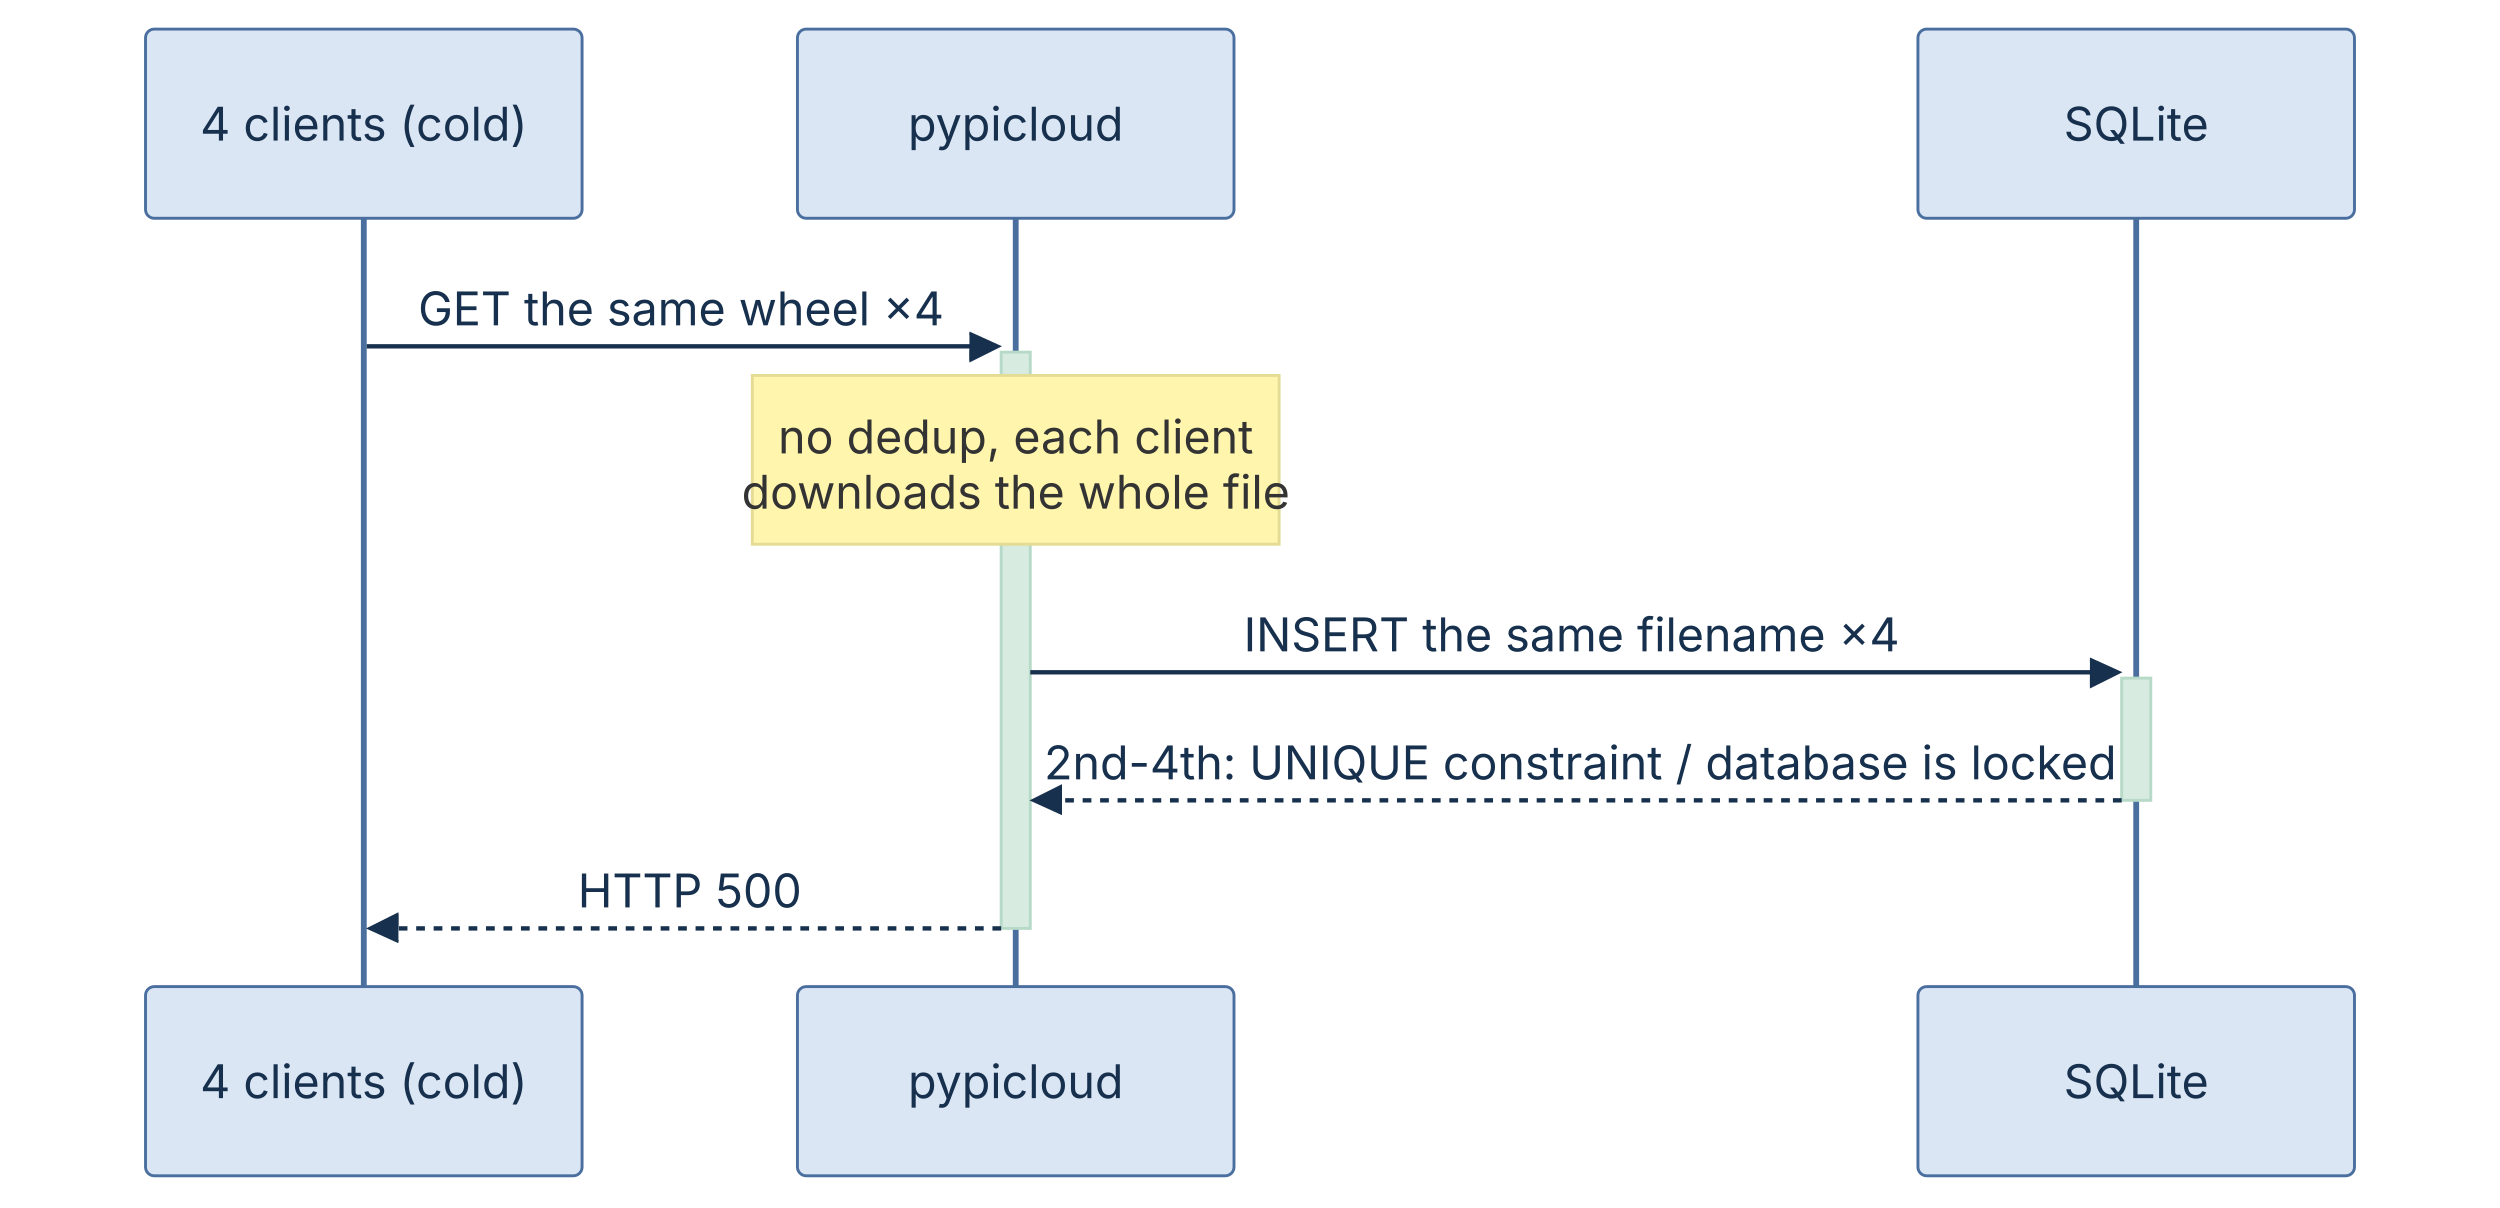
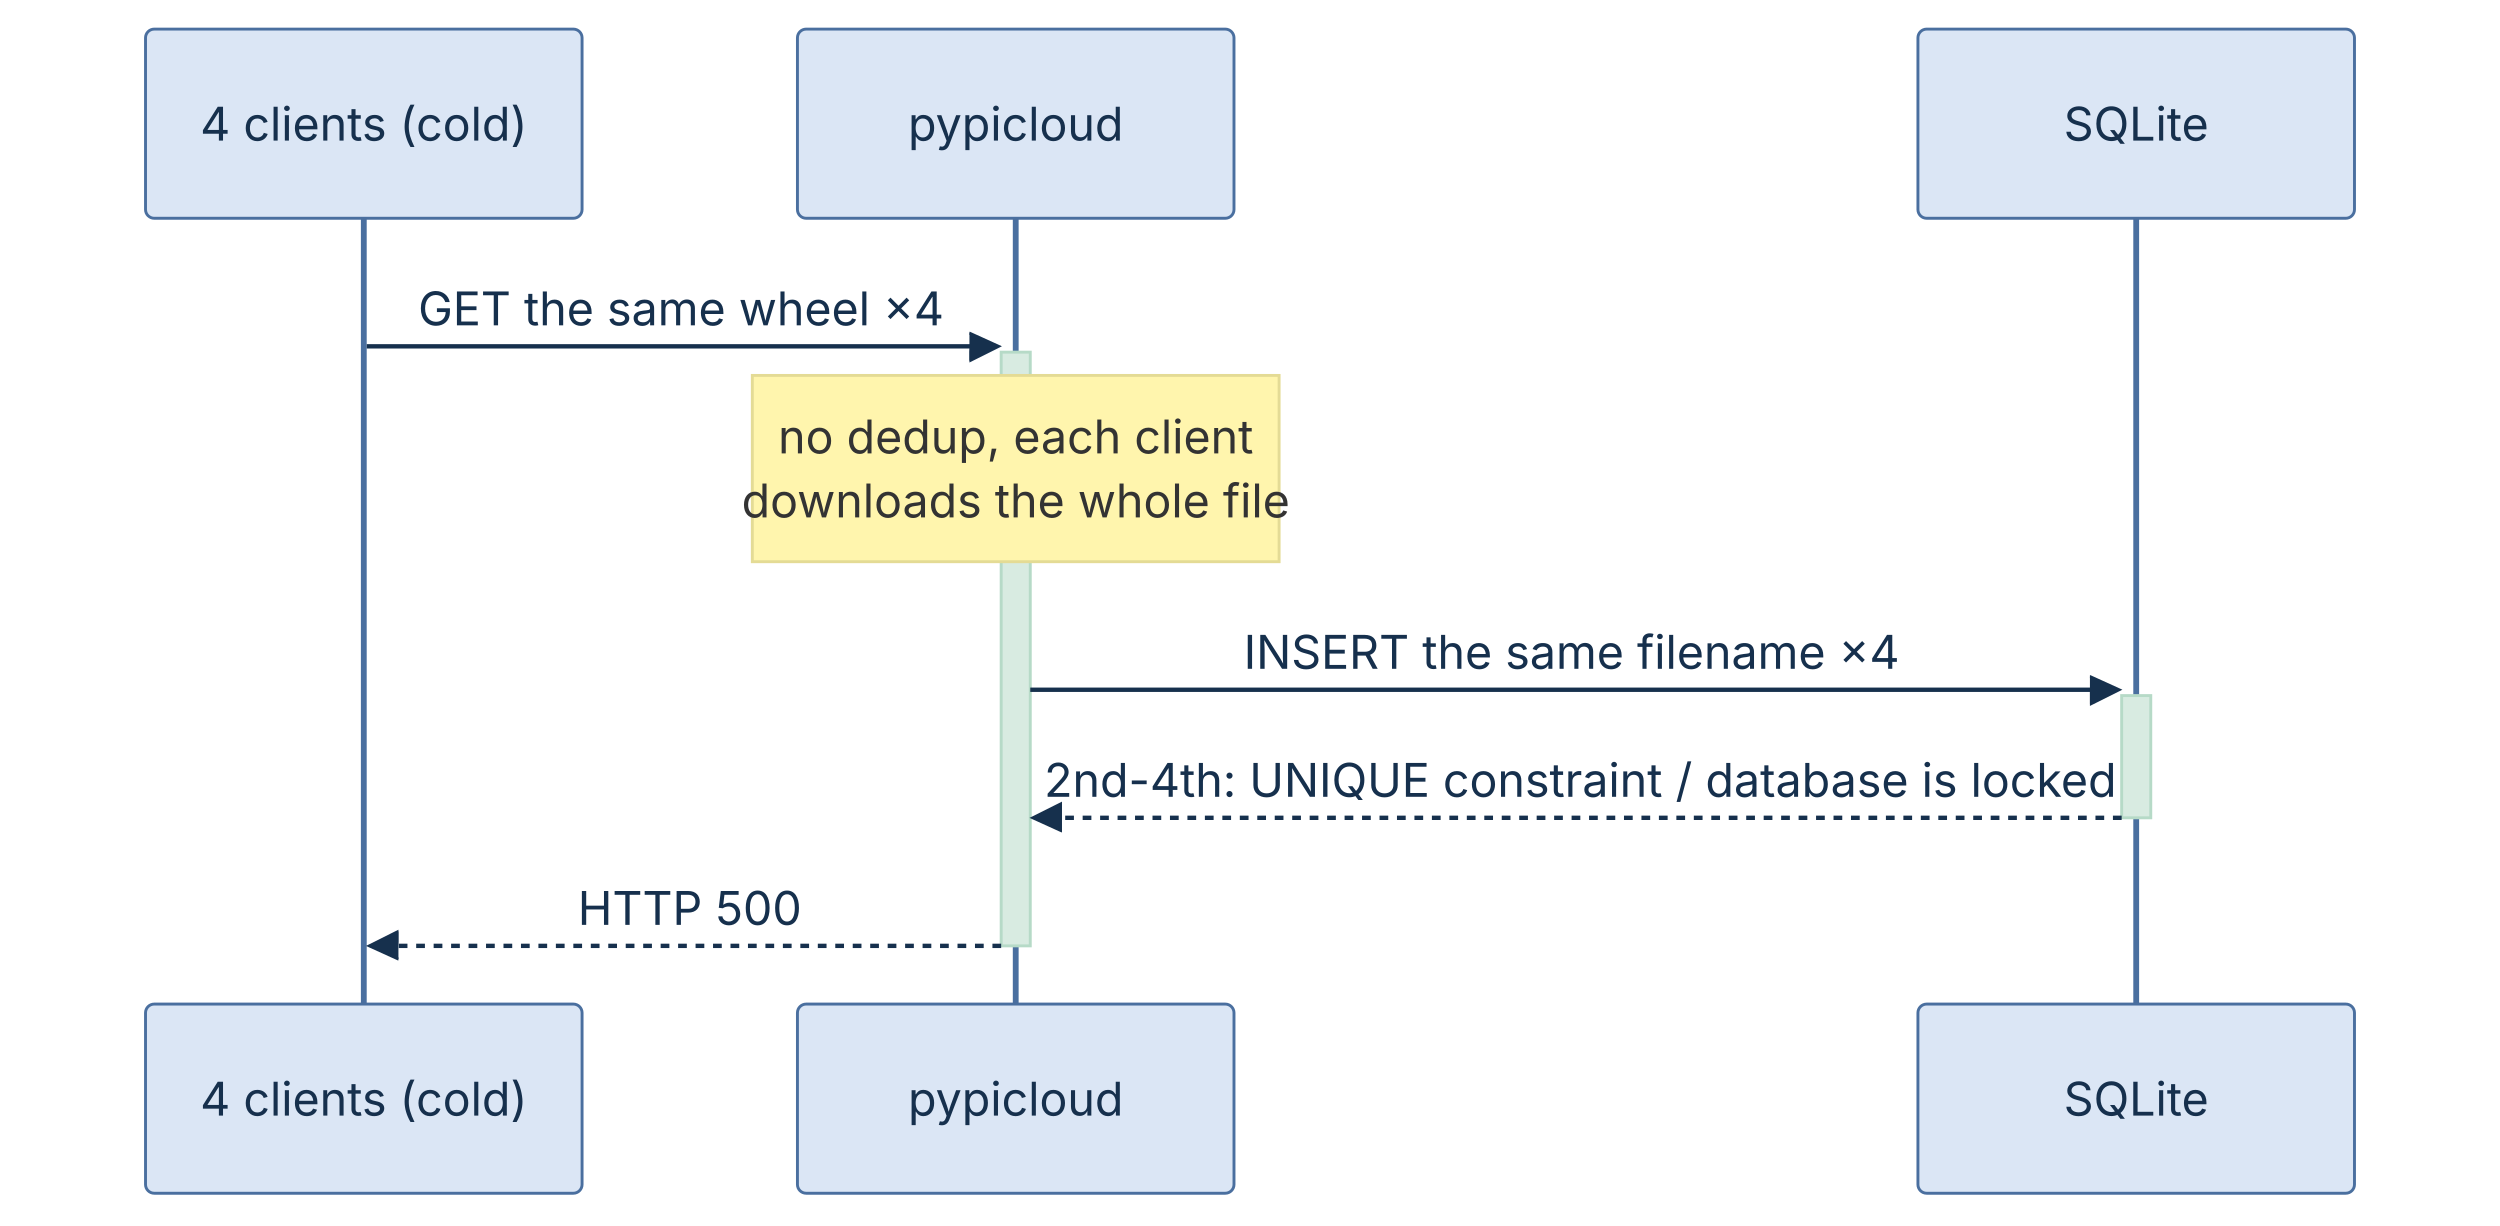
- <svg xmlns="http://www.w3.org/2000/svg" id="peryx-pypicloud-concurrency-light" width="100%" style="max-width: 859px; background-color: transparent;" viewBox="-50 -10 859 415" role="graphics-document document" aria-roledescription="sequence">
+ <svg xmlns="http://www.w3.org/2000/svg" id="peryx-pypicloud-concurrency-light" width="100%" style="max-width: 859px; background-color: transparent;" viewBox="-50 -10 859 421" role="graphics-document document" aria-roledescription="sequence">
  <g>
-     <rect x="609" y="329" fill="#eaeaea" stroke="#666" width="150" height="65" name="S" rx="3" ry="3" class="actor actor-bottom" />
-     <text x="684" y="361.5" dominant-baseline="central" alignment-baseline="central" class="actor actor-box" style="text-anchor: middle; font-size: 16px; font-weight: 400;">
+     <rect x="609" y="335" fill="#eaeaea" stroke="#666" width="150" height="65" name="S" rx="3" ry="3" class="actor actor-bottom" />
+     <text x="684" y="367.5" dominant-baseline="central" alignment-baseline="central" class="actor actor-box" style="text-anchor: middle; font-size: 16px; font-weight: 400;">
      <tspan x="684" dy="0">SQLite</tspan>
    </text>
  </g>
  <g>
-     <rect x="224" y="329" fill="#eaeaea" stroke="#666" width="150" height="65" name="P" rx="3" ry="3" class="actor actor-bottom" />
-     <text x="299" y="361.5" dominant-baseline="central" alignment-baseline="central" class="actor actor-box" style="text-anchor: middle; font-size: 16px; font-weight: 400;">
+     <rect x="224" y="335" fill="#eaeaea" stroke="#666" width="150" height="65" name="P" rx="3" ry="3" class="actor actor-bottom" />
+     <text x="299" y="367.5" dominant-baseline="central" alignment-baseline="central" class="actor actor-box" style="text-anchor: middle; font-size: 16px; font-weight: 400;">
      <tspan x="299" dy="0">pypicloud</tspan>
    </text>
  </g>
  <g>
-     <rect x="0" y="329" fill="#eaeaea" stroke="#666" width="150" height="65" name="C" rx="3" ry="3" class="actor actor-bottom" />
-     <text x="75" y="361.5" dominant-baseline="central" alignment-baseline="central" class="actor actor-box" style="text-anchor: middle; font-size: 16px; font-weight: 400;">
+     <rect x="0" y="335" fill="#eaeaea" stroke="#666" width="150" height="65" name="C" rx="3" ry="3" class="actor actor-bottom" />
+     <text x="75" y="367.5" dominant-baseline="central" alignment-baseline="central" class="actor actor-box" style="text-anchor: middle; font-size: 16px; font-weight: 400;">
      <tspan x="75" dy="0">4 clients (cold)</tspan>
    </text>
  </g>
  <g>
-     <line id="actor2" x1="684" y1="65" x2="684" y2="329" class="actor-line 200" stroke-width="0.5px" stroke="#999" name="S" data-et="life-line" data-id="S" />
+     <line id="actor2" x1="684" y1="65" x2="684" y2="335" class="actor-line 200" stroke-width="0.5px" stroke="#999" name="S" data-et="life-line" data-id="S" />
    <g id="root-2" data-et="participant" data-type="participant" data-id="S">
      <rect x="609" y="0" fill="#eaeaea" stroke="#666" width="150" height="65" name="S" rx="3" ry="3" class="actor actor-top" />
      <text x="684" y="32.5" dominant-baseline="central" alignment-baseline="central" class="actor actor-box" style="text-anchor: middle; font-size: 16px; font-weight: 400;">
        <tspan x="684" dy="0">SQLite</tspan>
      </text>
    </g>
  </g>
  <g>
-     <line id="actor1" x1="299" y1="65" x2="299" y2="329" class="actor-line 200" stroke-width="0.5px" stroke="#999" name="P" data-et="life-line" data-id="P" />
+     <line id="actor1" x1="299" y1="65" x2="299" y2="335" class="actor-line 200" stroke-width="0.5px" stroke="#999" name="P" data-et="life-line" data-id="P" />
    <g id="root-1" data-et="participant" data-type="participant" data-id="P">
      <rect x="224" y="0" fill="#eaeaea" stroke="#666" width="150" height="65" name="P" rx="3" ry="3" class="actor actor-top" />
      <text x="299" y="32.5" dominant-baseline="central" alignment-baseline="central" class="actor actor-box" style="text-anchor: middle; font-size: 16px; font-weight: 400;">
        <tspan x="299" dy="0">pypicloud</tspan>
      </text>
    </g>
  </g>
  <g>
-     <line id="actor0" x1="75" y1="65" x2="75" y2="329" class="actor-line 200" stroke-width="0.5px" stroke="#999" name="C" data-et="life-line" data-id="C" />
+     <line id="actor0" x1="75" y1="65" x2="75" y2="335" class="actor-line 200" stroke-width="0.5px" stroke="#999" name="C" data-et="life-line" data-id="C" />
    <g id="root-0" data-et="participant" data-type="participant" data-id="C">
      <rect x="0" y="0" fill="#eaeaea" stroke="#666" width="150" height="65" name="C" rx="3" ry="3" class="actor actor-top" />
      <text x="75" y="32.5" dominant-baseline="central" alignment-baseline="central" class="actor actor-box" style="text-anchor: middle; font-size: 16px; font-weight: 400;">
        <tspan x="75" dy="0">4 clients (cold)</tspan>
      </text>
    </g>
  </g>
  <style>#peryx-pypicloud-concurrency-light{font-family:system-ui,-apple-system,sans-serif;font-size:16px;fill:#16304d;}@keyframes edge-animation-frame{from{stroke-dashoffset:0;}}@keyframes dash{to{stroke-dashoffset:0;}}#peryx-pypicloud-concurrency-light .edge-animation-slow{stroke-dasharray:9,5!important;stroke-dashoffset:900;animation:dash 50s linear infinite;stroke-linecap:round;}#peryx-pypicloud-concurrency-light .edge-animation-fast{stroke-dasharray:9,5!important;stroke-dashoffset:900;animation:dash 20s linear infinite;stroke-linecap:round;}#peryx-pypicloud-concurrency-light .error-icon{fill:#f6e2d0;}#peryx-pypicloud-concurrency-light .error-text{fill:#5a3212;stroke:#5a3212;}#peryx-pypicloud-concurrency-light .edge-thickness-normal{stroke-width:1px;}#peryx-pypicloud-concurrency-light .edge-thickness-thick{stroke-width:3.5px;}#peryx-pypicloud-concurrency-light .edge-pattern-solid{stroke-dasharray:0;}#peryx-pypicloud-concurrency-light .edge-thickness-invisible{stroke-width:0;fill:none;}#peryx-pypicloud-concurrency-light .edge-pattern-dashed{stroke-dasharray:3;}#peryx-pypicloud-concurrency-light .edge-pattern-dotted{stroke-dasharray:2;}#peryx-pypicloud-concurrency-light .marker{fill:#6b6f76;stroke:#6b6f76;}#peryx-pypicloud-concurrency-light .marker.cross{stroke:#6b6f76;}#peryx-pypicloud-concurrency-light svg{font-family:system-ui,-apple-system,sans-serif;font-size:16px;}#peryx-pypicloud-concurrency-light p{margin:0;}#peryx-pypicloud-concurrency-light .actor{stroke:#4a6f9f;fill:#dbe6f5;stroke-width:1;}#peryx-pypicloud-concurrency-light rect.actor.outer-path[data-look="neo"]{filter:drop-shadow( 1px 2px 2px rgba(185,185,185,1));}#peryx-pypicloud-concurrency-light rect.note[data-look="neo"]{stroke:hsl(52.683, 60%, 73.922%);fill:#fff5ad;filter:drop-shadow( 1px 2px 2px rgba(185,185,185,1));}#peryx-pypicloud-concurrency-light text.actor&gt;tspan{fill:#16304d;stroke:none;}#peryx-pypicloud-concurrency-light .actor-line{stroke:#4a6f9f;}#peryx-pypicloud-concurrency-light .innerArc{stroke-width:1.5;stroke-dasharray:none;}#peryx-pypicloud-concurrency-light .messageLine0{stroke-width:1.5;stroke-dasharray:none;stroke:#16304d;}#peryx-pypicloud-concurrency-light .messageLine1{stroke-width:1.5;stroke-dasharray:2,2;stroke:#16304d;}#peryx-pypicloud-concurrency-light [id$="-arrowhead"] path{fill:#16304d;stroke:#16304d;}#peryx-pypicloud-concurrency-light .sequenceNumber{fill:#949089;}#peryx-pypicloud-concurrency-light [id$="-sequencenumber"]{fill:#16304d;}#peryx-pypicloud-concurrency-light [id$="-crosshead"] path{fill:#16304d;stroke:#16304d;}#peryx-pypicloud-concurrency-light .messageText{fill:#16304d;stroke:none;}#peryx-pypicloud-concurrency-light .labelBox{stroke:#4a6f9f;fill:#dbe6f5;filter:none;}#peryx-pypicloud-concurrency-light .labelText,#peryx-pypicloud-concurrency-light .labelText&gt;tspan{fill:#16304d;stroke:none;}#peryx-pypicloud-concurrency-light .loopText,#peryx-pypicloud-concurrency-light .loopText&gt;tspan{fill:#16304d;stroke:none;}#peryx-pypicloud-concurrency-light .sectionTitle,#peryx-pypicloud-concurrency-light .sectionTitle&gt;tspan{fill:#16304d;stroke:none;}#peryx-pypicloud-concurrency-light .loopLine{stroke-width:2px;stroke-dasharray:2,2;stroke:#4a6f9f;fill:#4a6f9f;}#peryx-pypicloud-concurrency-light .note{stroke:hsl(52.683, 60%, 73.922%);fill:#fff5ad;}#peryx-pypicloud-concurrency-light .noteText,#peryx-pypicloud-concurrency-light .noteText&gt;tspan{fill:#333;stroke:none;font-weight:normal;}#peryx-pypicloud-concurrency-light .activation0{fill:#d8ebe1;stroke:hsl(148.421, 32.203%, 78.431%);}#peryx-pypicloud-concurrency-light .activation1{fill:#d8ebe1;stroke:hsl(148.421, 32.203%, 78.431%);}#peryx-pypicloud-concurrency-light .activation2{fill:#d8ebe1;stroke:hsl(148.421, 32.203%, 78.431%);}#peryx-pypicloud-concurrency-light .actorPopupMenu{position:absolute;}#peryx-pypicloud-concurrency-light .actorPopupMenuPanel{position:absolute;fill:#dbe6f5;box-shadow:0px 8px 16px 0px rgba(0,0,0,0.2);filter:drop-shadow(3px 5px 2px rgb(0 0 0 / 0.4));}#peryx-pypicloud-concurrency-light .actor-man circle,#peryx-pypicloud-concurrency-light line{fill:#dbe6f5;stroke-width:2px;}#peryx-pypicloud-concurrency-light g rect.rect{filter:drop-shadow( 1px 2px 2px rgba(185,185,185,1));stroke:#4a6f9f;}#peryx-pypicloud-concurrency-light .node .neo-node{stroke:#4a6f9f;}#peryx-pypicloud-concurrency-light [data-look="neo"].node rect,#peryx-pypicloud-concurrency-light [data-look="neo"].cluster rect,#peryx-pypicloud-concurrency-light [data-look="neo"].node polygon{stroke:url(#peryx-pypicloud-concurrency-light-gradient);filter:drop-shadow( 1px 2px 2px rgba(185,185,185,1));}#peryx-pypicloud-concurrency-light [data-look="neo"].swimlane.cluster rect{filter:none;}#peryx-pypicloud-concurrency-light [data-look="neo"].node path{stroke:url(#peryx-pypicloud-concurrency-light-gradient);stroke-width:1px;}#peryx-pypicloud-concurrency-light [data-look="neo"].node .outer-path{filter:drop-shadow( 1px 2px 2px rgba(185,185,185,1));}#peryx-pypicloud-concurrency-light [data-look="neo"].node .neo-line path{stroke:#4a6f9f;filter:none;}#peryx-pypicloud-concurrency-light [data-look="neo"].node circle{stroke:url(#peryx-pypicloud-concurrency-light-gradient);filter:drop-shadow( 1px 2px 2px rgba(185,185,185,1));}#peryx-pypicloud-concurrency-light [data-look="neo"].node circle .state-start{fill:#000000;}#peryx-pypicloud-concurrency-light [data-look="neo"].icon-shape .icon{fill:url(#peryx-pypicloud-concurrency-light-gradient);filter:drop-shadow( 1px 2px 2px rgba(185,185,185,1));}#peryx-pypicloud-concurrency-light [data-look="neo"].icon-shape .icon-neo path{stroke:url(#peryx-pypicloud-concurrency-light-gradient);filter:drop-shadow( 1px 2px 2px rgba(185,185,185,1));}#peryx-pypicloud-concurrency-light .accent&gt;*{fill:rgb(219, 230, 245)!important;stroke:rgb(74, 111, 159)!important;color:rgb(22, 48, 77)!important;}#peryx-pypicloud-concurrency-light .good&gt;*{fill:rgb(216, 235, 225)!important;stroke:rgb(63, 132, 103)!important;color:rgb(20, 64, 47)!important;}#peryx-pypicloud-concurrency-light .warn&gt;*{fill:rgb(246, 226, 208)!important;stroke:rgb(176, 111, 54)!important;color:rgb(90, 50, 18)!important;}#peryx-pypicloud-concurrency-light :root{--mermaid-font-family:"trebuchet ms",verdana,arial,sans-serif;}</style>
  <g />
  <defs>
    <symbol id="peryx-pypicloud-concurrency-light-computer" width="24" height="24">
      <path transform="scale(.5)" d="M2 2v13h20v-13h-20zm18 11h-16v-9h16v9zm-10.228 6l.466-1h3.524l.467 1h-4.457zm14.228 3h-24l2-6h2.104l-1.33 4h18.45l-1.297-4h2.073l2 6zm-5-10h-14v-7h14v7z" />
    </symbol>
  </defs>
  <defs>
    <symbol id="peryx-pypicloud-concurrency-light-database" fill-rule="evenodd" clip-rule="evenodd">
      <path transform="scale(.5)" d="M12.258.001l.256.004.255.005.253.008.251.01.249.012.247.015.246.016.242.019.241.02.239.023.236.024.233.027.231.028.229.031.225.032.223.034.22.036.217.038.214.04.211.041.208.043.205.045.201.046.198.048.194.05.191.051.187.053.183.054.18.056.175.057.172.059.168.06.163.061.16.063.155.064.15.066.074.033.073.033.071.034.07.034.069.035.068.035.067.035.066.035.064.036.064.036.062.036.06.036.06.037.058.037.058.037.055.038.055.038.053.038.052.038.051.039.05.039.048.039.047.039.045.04.044.04.043.04.041.04.04.041.039.041.037.041.036.041.034.041.033.042.032.042.03.042.029.042.027.042.026.043.024.043.023.043.021.043.02.043.018.044.017.043.015.044.013.044.012.044.011.045.009.044.007.045.006.045.004.045.002.045.001.045v17l-.001.045-.002.045-.004.045-.006.045-.007.045-.009.044-.011.045-.012.044-.013.044-.015.044-.017.043-.018.044-.02.043-.021.043-.023.043-.024.043-.026.043-.027.042-.029.042-.03.042-.032.042-.033.042-.034.041-.036.041-.037.041-.039.041-.04.041-.041.04-.043.04-.044.04-.045.04-.047.039-.048.039-.05.039-.051.039-.052.038-.053.038-.055.038-.055.038-.058.037-.058.037-.06.037-.06.036-.062.036-.064.036-.064.036-.066.035-.067.035-.068.035-.069.035-.07.034-.071.034-.073.033-.074.033-.15.066-.155.064-.16.063-.163.061-.168.06-.172.059-.175.057-.18.056-.183.054-.187.053-.191.051-.194.05-.198.048-.201.046-.205.045-.208.043-.211.041-.214.04-.217.038-.22.036-.223.034-.225.032-.229.031-.231.028-.233.027-.236.024-.239.023-.241.02-.242.019-.246.016-.247.015-.249.012-.251.01-.253.008-.255.005-.256.004-.258.001-.258-.001-.256-.004-.255-.005-.253-.008-.251-.01-.249-.012-.247-.015-.245-.016-.243-.019-.241-.02-.238-.023-.236-.024-.234-.027-.231-.028-.228-.031-.226-.032-.223-.034-.22-.036-.217-.038-.214-.04-.211-.041-.208-.043-.204-.045-.201-.046-.198-.048-.195-.05-.19-.051-.187-.053-.184-.054-.179-.056-.176-.057-.172-.059-.167-.06-.164-.061-.159-.063-.155-.064-.151-.066-.074-.033-.072-.033-.072-.034-.07-.034-.069-.035-.068-.035-.067-.035-.066-.035-.064-.036-.063-.036-.062-.036-.061-.036-.06-.037-.058-.037-.057-.037-.056-.038-.055-.038-.053-.038-.052-.038-.051-.039-.049-.039-.049-.039-.046-.039-.046-.04-.044-.04-.043-.04-.041-.04-.04-.041-.039-.041-.037-.041-.036-.041-.034-.041-.033-.042-.032-.042-.03-.042-.029-.042-.027-.042-.026-.043-.024-.043-.023-.043-.021-.043-.02-.043-.018-.044-.017-.043-.015-.044-.013-.044-.012-.044-.011-.045-.009-.044-.007-.045-.006-.045-.004-.045-.002-.045-.001-.045v-17l.001-.045.002-.045.004-.045.006-.045.007-.045.009-.044.011-.045.012-.044.013-.044.015-.044.017-.043.018-.044.02-.043.021-.043.023-.043.024-.043.026-.043.027-.042.029-.042.03-.042.032-.042.033-.042.034-.041.036-.041.037-.041.039-.041.04-.041.041-.04.043-.04.044-.04.046-.04.046-.039.049-.039.049-.039.051-.039.052-.038.053-.038.055-.038.056-.038.057-.037.058-.037.06-.037.061-.036.062-.036.063-.036.064-.036.066-.035.067-.035.068-.035.069-.035.07-.034.072-.034.072-.033.074-.033.151-.066.155-.064.159-.063.164-.061.167-.06.172-.059.176-.057.179-.056.184-.054.187-.053.19-.051.195-.05.198-.048.201-.046.204-.045.208-.043.211-.041.214-.04.217-.038.22-.036.223-.034.226-.032.228-.031.231-.028.234-.027.236-.024.238-.023.241-.02.243-.019.245-.016.247-.015.249-.012.251-.01.253-.008.255-.005.256-.004.258-.001.258.001zm-9.258 20.499v.01l.001.021.003.021.004.022.005.021.006.022.007.022.009.023.01.022.011.023.012.023.013.023.015.023.016.024.017.023.018.024.019.024.021.024.022.025.023.024.024.025.052.049.056.05.061.051.066.051.07.051.075.051.079.052.084.052.088.052.092.052.097.052.102.051.105.052.11.052.114.051.119.051.123.051.127.05.131.05.135.05.139.048.144.049.147.047.152.047.155.047.16.045.163.045.167.043.171.043.176.041.178.041.183.039.187.039.19.037.194.035.197.035.202.033.204.031.209.03.212.029.216.027.219.025.222.024.226.021.23.02.233.018.236.016.24.015.243.012.246.01.249.008.253.005.256.004.259.001.26-.001.257-.004.254-.005.25-.008.247-.011.244-.012.241-.014.237-.016.233-.018.231-.021.226-.021.224-.024.22-.026.216-.027.212-.028.21-.031.205-.031.202-.034.198-.034.194-.036.191-.037.187-.039.183-.04.179-.04.175-.042.172-.043.168-.044.163-.045.16-.046.155-.046.152-.047.148-.048.143-.049.139-.049.136-.05.131-.05.126-.05.123-.051.118-.052.114-.051.11-.052.106-.052.101-.052.096-.052.092-.052.088-.053.083-.051.079-.052.074-.052.07-.051.065-.051.06-.051.056-.05.051-.05.023-.024.023-.025.021-.024.02-.024.019-.024.018-.024.017-.024.015-.023.014-.024.013-.023.012-.023.01-.023.01-.022.008-.022.006-.022.006-.022.004-.022.004-.021.001-.021.001-.021v-4.127l-.077.055-.08.053-.083.054-.085.053-.087.052-.09.052-.093.051-.095.05-.097.05-.1.049-.102.049-.105.048-.106.047-.109.047-.111.046-.114.045-.115.045-.118.044-.12.043-.122.042-.124.042-.126.041-.128.04-.13.04-.132.038-.134.038-.135.037-.138.037-.139.035-.142.035-.143.034-.144.033-.147.032-.148.031-.15.03-.151.03-.153.029-.154.027-.156.027-.158.026-.159.025-.161.024-.162.023-.163.022-.165.021-.166.02-.167.019-.169.018-.169.017-.171.016-.173.015-.173.014-.175.013-.175.012-.177.011-.178.01-.179.008-.179.008-.181.006-.182.005-.182.004-.184.003-.184.002h-.37l-.184-.002-.184-.003-.182-.004-.182-.005-.181-.006-.179-.008-.179-.008-.178-.01-.176-.011-.176-.012-.175-.013-.173-.014-.172-.015-.171-.016-.17-.017-.169-.018-.167-.019-.166-.02-.165-.021-.163-.022-.162-.023-.161-.024-.159-.025-.157-.026-.156-.027-.155-.027-.153-.029-.151-.03-.15-.03-.148-.031-.146-.032-.145-.033-.143-.034-.141-.035-.14-.035-.137-.037-.136-.037-.134-.038-.132-.038-.13-.04-.128-.04-.126-.041-.124-.042-.122-.042-.12-.044-.117-.043-.116-.045-.113-.045-.112-.046-.109-.047-.106-.047-.105-.048-.102-.049-.1-.049-.097-.05-.095-.05-.093-.052-.09-.051-.087-.052-.085-.053-.083-.054-.08-.054-.077-.054v4.127zm0-5.654v.011l.001.021.003.021.004.021.005.022.006.022.007.022.009.022.01.022.011.023.012.023.013.023.015.024.016.023.017.024.018.024.019.024.021.024.022.024.023.025.024.024.052.05.056.05.061.05.066.051.07.051.075.052.079.051.084.052.088.052.092.052.097.052.102.052.105.052.11.051.114.051.119.052.123.05.127.051.131.05.135.049.139.049.144.048.147.048.152.047.155.046.16.045.163.045.167.044.171.042.176.042.178.04.183.04.187.038.19.037.194.036.197.034.202.033.204.032.209.03.212.028.216.027.219.025.222.024.226.022.23.02.233.018.236.016.24.014.243.012.246.01.249.008.253.006.256.003.259.001.26-.001.257-.003.254-.006.25-.008.247-.01.244-.012.241-.015.237-.016.233-.018.231-.02.226-.022.224-.024.22-.025.216-.027.212-.029.21-.03.205-.032.202-.033.198-.035.194-.036.191-.037.187-.039.183-.039.179-.041.175-.042.172-.043.168-.044.163-.045.16-.045.155-.047.152-.047.148-.048.143-.048.139-.05.136-.049.131-.05.126-.051.123-.051.118-.051.114-.052.11-.052.106-.052.101-.052.096-.052.092-.052.088-.052.083-.052.079-.052.074-.051.07-.052.065-.051.06-.05.056-.051.051-.049.023-.025.023-.024.021-.025.02-.024.019-.024.018-.024.017-.024.015-.023.014-.023.013-.024.012-.022.01-.023.01-.023.008-.022.006-.022.006-.022.004-.021.004-.022.001-.021.001-.021v-4.139l-.077.054-.08.054-.083.054-.085.052-.087.053-.09.051-.093.051-.095.051-.097.05-.1.049-.102.049-.105.048-.106.047-.109.047-.111.046-.114.045-.115.044-.118.044-.12.044-.122.042-.124.042-.126.041-.128.04-.13.039-.132.039-.134.038-.135.037-.138.036-.139.036-.142.035-.143.033-.144.033-.147.033-.148.031-.15.03-.151.03-.153.028-.154.028-.156.027-.158.026-.159.025-.161.024-.162.023-.163.022-.165.021-.166.02-.167.019-.169.018-.169.017-.171.016-.173.015-.173.014-.175.013-.175.012-.177.011-.178.009-.179.009-.179.007-.181.007-.182.005-.182.004-.184.003-.184.002h-.37l-.184-.002-.184-.003-.182-.004-.182-.005-.181-.007-.179-.007-.179-.009-.178-.009-.176-.011-.176-.012-.175-.013-.173-.014-.172-.015-.171-.016-.17-.017-.169-.018-.167-.019-.166-.02-.165-.021-.163-.022-.162-.023-.161-.024-.159-.025-.157-.026-.156-.027-.155-.028-.153-.028-.151-.03-.15-.03-.148-.031-.146-.033-.145-.033-.143-.033-.141-.035-.14-.036-.137-.036-.136-.037-.134-.038-.132-.039-.13-.039-.128-.04-.126-.041-.124-.042-.122-.043-.12-.043-.117-.044-.116-.044-.113-.046-.112-.046-.109-.046-.106-.047-.105-.048-.102-.049-.1-.049-.097-.05-.095-.051-.093-.051-.09-.051-.087-.053-.085-.052-.083-.054-.08-.054-.077-.054v4.139zm0-5.666v.011l.001.02.003.022.004.021.005.022.006.021.007.022.009.023.01.022.011.023.012.023.013.023.015.023.016.024.017.024.018.023.019.024.021.025.022.024.023.024.024.025.052.05.056.05.061.05.066.051.07.051.075.052.079.051.084.052.088.052.092.052.097.052.102.052.105.051.11.052.114.051.119.051.123.051.127.05.131.05.135.05.139.049.144.048.147.048.152.047.155.046.16.045.163.045.167.043.171.043.176.042.178.04.183.04.187.038.19.037.194.036.197.034.202.033.204.032.209.03.212.028.216.027.219.025.222.024.226.021.23.02.233.018.236.017.24.014.243.012.246.01.249.008.253.006.256.003.259.001.26-.001.257-.003.254-.006.25-.008.247-.01.244-.013.241-.014.237-.016.233-.018.231-.02.226-.022.224-.024.22-.025.216-.027.212-.029.21-.03.205-.032.202-.033.198-.035.194-.036.191-.037.187-.039.183-.039.179-.041.175-.042.172-.043.168-.044.163-.045.16-.045.155-.047.152-.047.148-.048.143-.049.139-.049.136-.049.131-.051.126-.05.123-.051.118-.052.114-.051.11-.052.106-.052.101-.052.096-.052.092-.052.088-.052.083-.052.079-.052.074-.052.07-.051.065-.051.06-.051.056-.05.051-.049.023-.025.023-.025.021-.024.02-.024.019-.024.018-.024.017-.024.015-.023.014-.024.013-.023.012-.023.01-.022.01-.023.008-.022.006-.022.006-.022.004-.022.004-.021.001-.021.001-.021v-4.153l-.077.054-.08.054-.083.053-.085.053-.087.053-.09.051-.093.051-.095.051-.097.05-.1.049-.102.048-.105.048-.106.048-.109.046-.111.046-.114.046-.115.044-.118.044-.12.043-.122.043-.124.042-.126.041-.128.04-.13.039-.132.039-.134.038-.135.037-.138.036-.139.036-.142.034-.143.034-.144.033-.147.032-.148.032-.15.03-.151.03-.153.028-.154.028-.156.027-.158.026-.159.024-.161.024-.162.023-.163.023-.165.021-.166.02-.167.019-.169.018-.169.017-.171.016-.173.015-.173.014-.175.013-.175.012-.177.01-.178.01-.179.009-.179.007-.181.006-.182.006-.182.004-.184.003-.184.001-.185.001-.185-.001-.184-.001-.184-.003-.182-.004-.182-.006-.181-.006-.179-.007-.179-.009-.178-.01-.176-.01-.176-.012-.175-.013-.173-.014-.172-.015-.171-.016-.17-.017-.169-.018-.167-.019-.166-.02-.165-.021-.163-.023-.162-.023-.161-.024-.159-.024-.157-.026-.156-.027-.155-.028-.153-.028-.151-.03-.15-.03-.148-.032-.146-.032-.145-.033-.143-.034-.141-.034-.14-.036-.137-.036-.136-.037-.134-.038-.132-.039-.13-.039-.128-.041-.126-.041-.124-.041-.122-.043-.12-.043-.117-.044-.116-.044-.113-.046-.112-.046-.109-.046-.106-.048-.105-.048-.102-.048-.1-.05-.097-.049-.095-.051-.093-.051-.09-.052-.087-.052-.085-.053-.083-.053-.08-.054-.077-.054v4.153zm8.74-8.179l-.257.004-.254.005-.25.008-.247.011-.244.012-.241.014-.237.016-.233.018-.231.021-.226.022-.224.023-.22.026-.216.027-.212.028-.21.031-.205.032-.202.033-.198.034-.194.036-.191.038-.187.038-.183.04-.179.041-.175.042-.172.043-.168.043-.163.045-.16.046-.155.046-.152.048-.148.048-.143.048-.139.049-.136.05-.131.05-.126.051-.123.051-.118.051-.114.052-.11.052-.106.052-.101.052-.096.052-.092.052-.088.052-.083.052-.079.052-.074.051-.07.052-.065.051-.06.05-.056.05-.051.05-.023.025-.023.024-.021.024-.02.025-.019.024-.018.024-.017.023-.015.024-.014.023-.013.023-.012.023-.01.023-.01.022-.008.022-.006.023-.006.021-.004.022-.004.021-.001.021-.001.021.001.021.001.021.004.021.004.022.006.021.006.023.008.022.01.022.01.023.012.023.013.023.014.023.015.024.017.023.018.024.019.024.02.025.021.024.023.024.023.025.051.05.056.05.06.05.065.051.07.052.074.051.079.052.083.052.088.052.092.052.096.052.101.052.106.052.11.052.114.052.118.051.123.051.126.051.131.05.136.05.139.049.143.048.148.048.152.048.155.046.16.046.163.045.168.043.172.043.175.042.179.041.183.04.187.038.191.038.194.036.198.034.202.033.205.032.21.031.212.028.216.027.22.026.224.023.226.022.231.021.233.018.237.016.241.014.244.012.247.011.25.008.254.005.257.004.26.001.26-.001.257-.004.254-.005.25-.008.247-.011.244-.012.241-.014.237-.016.233-.018.231-.021.226-.022.224-.023.22-.026.216-.027.212-.028.21-.031.205-.032.202-.033.198-.034.194-.036.191-.038.187-.038.183-.04.179-.041.175-.042.172-.043.168-.043.163-.045.16-.046.155-.046.152-.048.148-.048.143-.048.139-.049.136-.05.131-.05.126-.051.123-.051.118-.051.114-.052.11-.052.106-.052.101-.052.096-.052.092-.052.088-.052.083-.052.079-.052.074-.051.07-.052.065-.051.06-.05.056-.05.051-.05.023-.025.023-.024.021-.024.02-.025.019-.024.018-.024.017-.023.015-.024.014-.023.013-.023.012-.023.01-.023.01-.022.008-.022.006-.023.006-.021.004-.022.004-.021.001-.021.001-.021-.001-.021-.001-.021-.004-.021-.004-.022-.006-.021-.006-.023-.008-.022-.01-.022-.01-.023-.012-.023-.013-.023-.014-.023-.015-.024-.017-.023-.018-.024-.019-.024-.02-.025-.021-.024-.023-.024-.023-.025-.051-.05-.056-.05-.06-.05-.065-.051-.07-.052-.074-.051-.079-.052-.083-.052-.088-.052-.092-.052-.096-.052-.101-.052-.106-.052-.11-.052-.114-.052-.118-.051-.123-.051-.126-.051-.131-.05-.136-.05-.139-.049-.143-.048-.148-.048-.152-.048-.155-.046-.16-.046-.163-.045-.168-.043-.172-.043-.175-.042-.179-.041-.183-.04-.187-.038-.191-.038-.194-.036-.198-.034-.202-.033-.205-.032-.21-.031-.212-.028-.216-.027-.22-.026-.224-.023-.226-.022-.231-.021-.233-.018-.237-.016-.241-.014-.244-.012-.247-.011-.25-.008-.254-.005-.257-.004-.26-.001-.26.001z" />
    </symbol>
  </defs>
  <defs>
    <symbol id="peryx-pypicloud-concurrency-light-clock" width="24" height="24">
      <path transform="scale(.5)" d="M12 2c5.514 0 10 4.486 10 10s-4.486 10-10 10-10-4.486-10-10 4.486-10 10-10zm0-2c-6.627 0-12 5.373-12 12s5.373 12 12 12 12-5.373 12-12-5.373-12-12-12zm5.848 12.459c.202.038.202.333.001.372-1.907.361-6.045 1.111-6.547 1.111-.719 0-1.301-.582-1.301-1.301 0-.512.77-5.447 1.125-7.445.034-.192.312-.181.343.014l.985 6.238 5.394 1.011z" />
    </symbol>
  </defs>
  <defs>
    <marker id="peryx-pypicloud-concurrency-light-arrowhead" refX="7.9" refY="5" markerUnits="userSpaceOnUse" markerWidth="12" markerHeight="12" orient="auto-start-reverse">
      <path d="M -1 0 L 10 5 L 0 10 z" />
    </marker>
  </defs>
  <defs>
    <marker id="peryx-pypicloud-concurrency-light-crosshead" markerWidth="15" markerHeight="8" orient="auto" refX="4" refY="4.5">
      <path fill="none" stroke="#000000" stroke-width="1pt" d="M 1,2 L 6,7 M 6,2 L 1,7" style="stroke-dasharray: 0, 0;" />
    </marker>
  </defs>
  <defs>
    <marker id="peryx-pypicloud-concurrency-light-filled-head" refX="15.5" refY="7" markerWidth="20" markerHeight="28" orient="auto">
      <path d="M 18,7 L9,13 L14,7 L9,1 Z" />
    </marker>
  </defs>
  <defs>
    <marker id="peryx-pypicloud-concurrency-light-sequencenumber" refX="15" refY="15" markerWidth="60" markerHeight="40" orient="auto">
      <circle cx="15" cy="15" r="6" />
    </marker>
  </defs>
  <defs>
    <marker id="peryx-pypicloud-concurrency-light-solidTopArrowHead" refX="7.9" refY="7.25" markerUnits="userSpaceOnUse" markerWidth="12" markerHeight="12" orient="auto-start-reverse">
      <path d="M 0 0 L 10 8 L 0 8 z" />
    </marker>
  </defs>
  <defs>
    <marker id="peryx-pypicloud-concurrency-light-solidBottomArrowHead" refX="7.9" refY="0.75" markerUnits="userSpaceOnUse" markerWidth="12" markerHeight="12" orient="auto-start-reverse">
      <path d="M 0 0 L 10 0 L 0 8 z" />
    </marker>
  </defs>
  <defs>
    <marker id="peryx-pypicloud-concurrency-light-stickTopArrowHead" refX="7.5" refY="7" markerUnits="userSpaceOnUse" markerWidth="12" markerHeight="12" orient="auto-start-reverse">
      <path d="M 0 0 L 7 7" stroke="black" stroke-width="1.5" fill="none" />
    </marker>
  </defs>
  <defs>
    <marker id="peryx-pypicloud-concurrency-light-stickBottomArrowHead" refX="7.5" refY="0" markerUnits="userSpaceOnUse" markerWidth="12" markerHeight="12" orient="auto-start-reverse">
      <path d="M 0 7 L 7 0" stroke="black" stroke-width="1.5" fill="none" />
    </marker>
  </defs>
  <g>
-     <rect x="294" y="111" fill="#EDF2AE" stroke="#666" width="10" height="198" class="activation0" />
+     <rect x="294" y="111" fill="#EDF2AE" stroke="#666" width="10" height="204" class="activation0" />
  </g>
  <g data-et="note" data-id="i2">
-     <rect x="208.5" y="119" fill="#EDF2AE" stroke="#666" width="181" height="58" class="note" />
+     <rect x="208.5" y="119" fill="#EDF2AE" stroke="#666" width="181" height="64" class="note" />
    <text x="299" y="124" text-anchor="middle" dominant-baseline="middle" alignment-baseline="middle" class="noteText" dy="1em" style="font-size: 16px; font-weight: 400;">
      <tspan x="299">no dedup, each client</tspan>
    </text>
-     <text x="299" y="143" text-anchor="middle" dominant-baseline="middle" alignment-baseline="middle" class="noteText" dy="1em" style="font-size: 16px; font-weight: 400;">
+     <text x="299" y="146" text-anchor="middle" dominant-baseline="middle" alignment-baseline="middle" class="noteText" dy="1em" style="font-size: 16px; font-weight: 400;">
      <tspan x="299">downloads the whole file</tspan>
    </text>
  </g>
  <g>
-     <rect x="679" y="223" fill="#EDF2AE" stroke="#666" width="10" height="42" class="activation0" />
+     <rect x="679" y="229" fill="#EDF2AE" stroke="#666" width="10" height="42" class="activation0" />
  </g>
  <text x="184" y="80" text-anchor="middle" dominant-baseline="middle" alignment-baseline="middle" class="messageText" dy="1em" style="font-size: 16px; font-weight: 400;">GET the same wheel ×4</text>
  <line x1="76" y1="109" x2="291" y2="109" class="messageLine0" data-et="message" data-id="i0" data-from="C" data-to="P" stroke-width="2" stroke="none" marker-end="url(#peryx-pypicloud-concurrency-light-arrowhead)" style="fill: none;" />
-   <text x="490" y="192" text-anchor="middle" dominant-baseline="middle" alignment-baseline="middle" class="messageText" dy="1em" style="font-size: 16px; font-weight: 400;">INSERT the same filename ×4</text>
-   <line x1="304" y1="221" x2="676" y2="221" class="messageLine0" data-et="message" data-id="i3" data-from="P" data-to="S" stroke-width="2" stroke="none" marker-end="url(#peryx-pypicloud-concurrency-light-arrowhead)" style="fill: none;" />
-   <text x="493" y="236" text-anchor="middle" dominant-baseline="middle" alignment-baseline="middle" class="messageText" dy="1em" style="font-size: 16px; font-weight: 400;">2nd-4th: UNIQUE constraint / database is locked</text>
-   <line x1="679" y1="265" x2="307" y2="265" class="messageLine1" data-et="message" data-id="i5" data-from="S" data-to="P" stroke-width="2" stroke="none" marker-end="url(#peryx-pypicloud-concurrency-light-arrowhead)" style="stroke-dasharray: 3, 3; fill: none;" />
-   <text x="187" y="280" text-anchor="middle" dominant-baseline="middle" alignment-baseline="middle" class="messageText" dy="1em" style="font-size: 16px; font-weight: 400;">HTTP 500</text>
-   <line x1="294" y1="309" x2="79" y2="309" class="messageLine1" data-et="message" data-id="i7" data-from="P" data-to="C" stroke-width="2" stroke="none" marker-end="url(#peryx-pypicloud-concurrency-light-arrowhead)" style="stroke-dasharray: 3, 3; fill: none;" />
+   <text x="490" y="198" text-anchor="middle" dominant-baseline="middle" alignment-baseline="middle" class="messageText" dy="1em" style="font-size: 16px; font-weight: 400;">INSERT the same filename ×4</text>
+   <line x1="304" y1="227" x2="676" y2="227" class="messageLine0" data-et="message" data-id="i3" data-from="P" data-to="S" stroke-width="2" stroke="none" marker-end="url(#peryx-pypicloud-concurrency-light-arrowhead)" style="fill: none;" />
+   <text x="493" y="242" text-anchor="middle" dominant-baseline="middle" alignment-baseline="middle" class="messageText" dy="1em" style="font-size: 16px; font-weight: 400;">2nd-4th: UNIQUE constraint / database is locked</text>
+   <line x1="679" y1="271" x2="307" y2="271" class="messageLine1" data-et="message" data-id="i5" data-from="S" data-to="P" stroke-width="2" stroke="none" marker-end="url(#peryx-pypicloud-concurrency-light-arrowhead)" style="stroke-dasharray: 3, 3; fill: none;" />
+   <text x="187" y="286" text-anchor="middle" dominant-baseline="middle" alignment-baseline="middle" class="messageText" dy="1em" style="font-size: 16px; font-weight: 400;">HTTP 500</text>
+   <line x1="294" y1="315" x2="79" y2="315" class="messageLine1" data-et="message" data-id="i7" data-from="P" data-to="C" stroke-width="2" stroke="none" marker-end="url(#peryx-pypicloud-concurrency-light-arrowhead)" style="stroke-dasharray: 3, 3; fill: none;" />
</svg>
